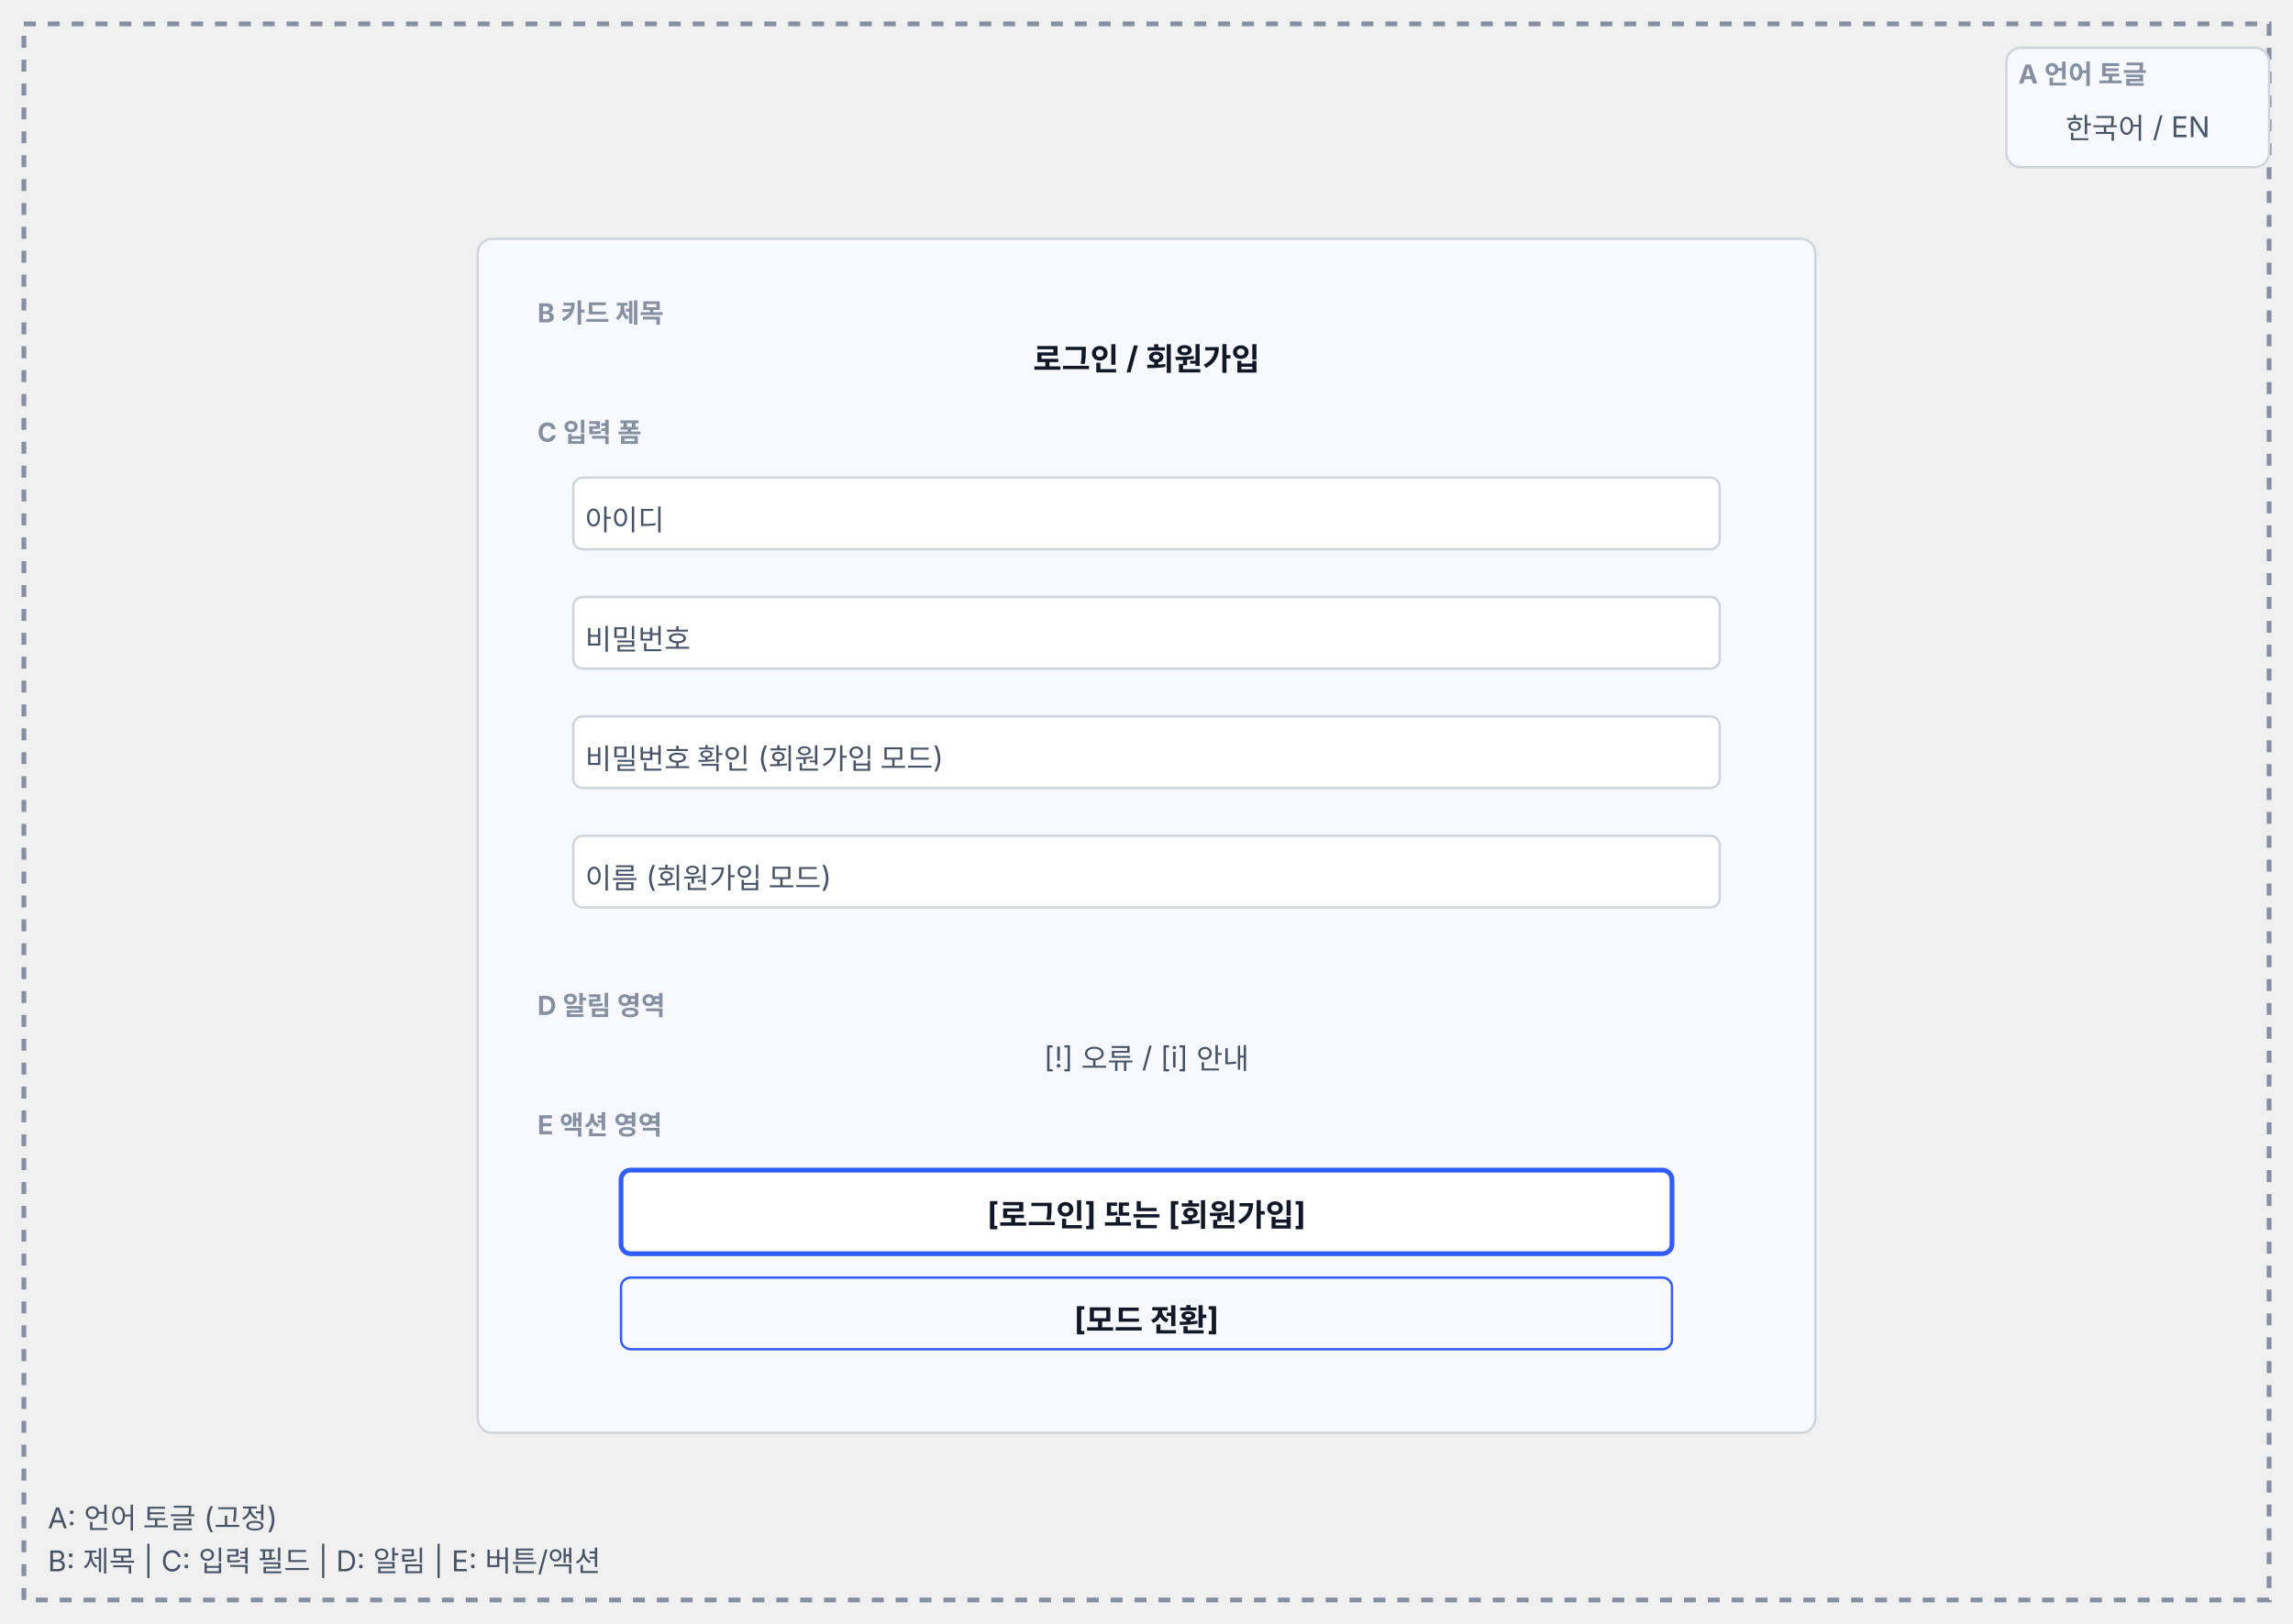
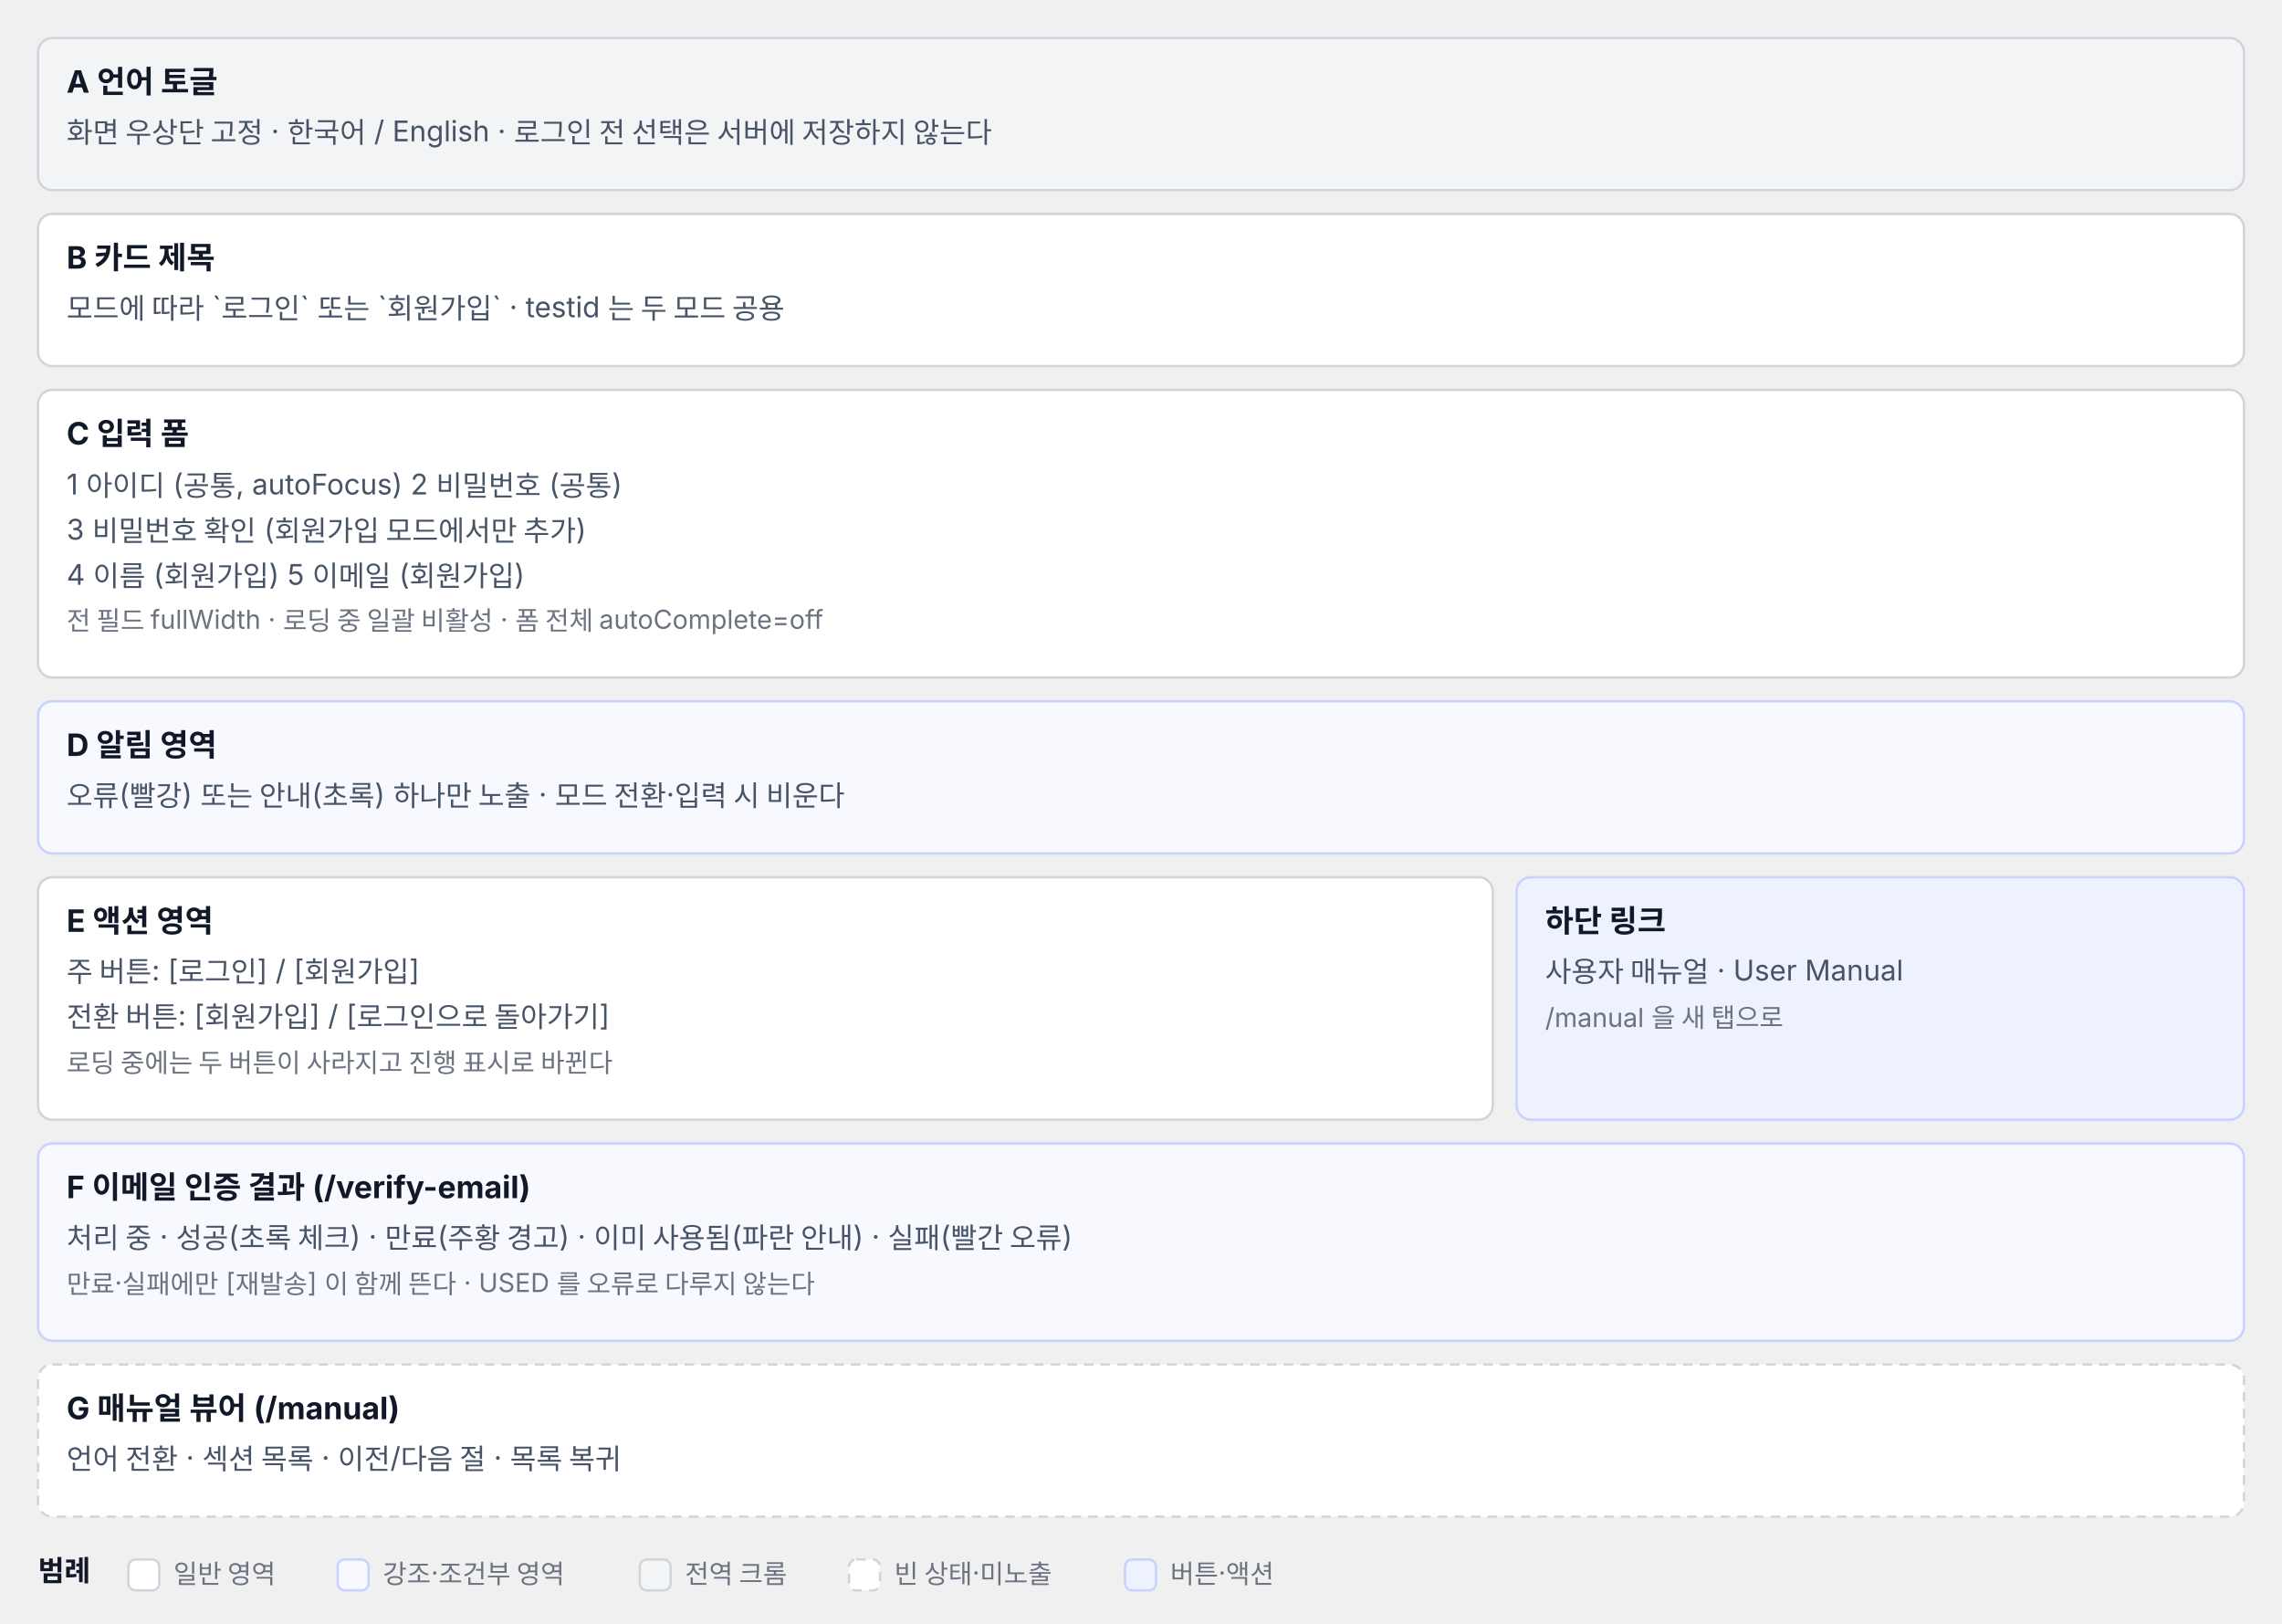
- <svg xmlns="http://www.w3.org/2000/svg" viewBox="0 0 960 680" width="100%">
+ <svg xmlns="http://www.w3.org/2000/svg" viewBox="0 0 960 683" width="100%" role="img" aria-label="S0 로그인·계정 화면 배치">
  <defs>
    <style>
-       text { font-family: -apple-system, 'Malgun Gothic', sans-serif; }
-       .label-title { font-size: 13px; font-weight: bold; fill: #111827; }
-       .label-desc { font-size: 12px; fill: #475467; }
-       .area-box { stroke: #d0d5dd; fill: #f7f9ff; stroke-width: 1; rx: 6; }
-       .frame { stroke: #8590a2; stroke-width: 2; fill: none; stroke-dasharray: 5,5; }
-       .area-label { font-size: 11px; fill: #8590a2; font-weight: bold; }
+     .bx    { fill:#fff; stroke:#d0d5dd; stroke-width:1 }
+     .bx-ac { fill:#f7f9ff; stroke:#c7d2fe; stroke-width:1 }
+     .bx-ch { fill:#f3f4f6; stroke:#d0d5dd; stroke-width:1 }
+     .bx-dq { fill:#fff; stroke:#d0d5dd; stroke-width:1; stroke-dasharray:4 3 }
+     .bx-bt { fill:#eef2ff; stroke:#c7d2fe; stroke-width:1 }
+     .bx-hd { fill:#f9fafb; stroke:#e5e7eb; stroke-width:1 }
+     .area  { font-family:-apple-system,'Malgun Gothic',sans-serif; font-size:13px; font-weight:bold; fill:#111827 }
+     .desc  { font-family:-apple-system,'Malgun Gothic',sans-serif; font-size:12px; fill:#475467 }
+     .tiny  { font-family:-apple-system,'Malgun Gothic',sans-serif; font-size:11px; fill:#6b7280 }
+     .strong{ font-family:-apple-system,'Malgun Gothic',sans-serif; font-size:12px; font-weight:bold; fill:#111827 }
    </style>
  </defs>
-   <rect class="frame" x="10" y="10" width="940" height="660" />
-   <rect class="area-box" x="840" y="20" width="110" height="50" />
-   <text class="area-label" x="845" y="35">A 언어 토글</text>
-   <text class="label-desc" x="895" y="58" text-anchor="middle">한국어 / EN</text>
-   <rect class="area-box" x="200" y="100" width="560" height="500" />
-   <rect x="220" y="120" width="520" height="40" fill="none" />
-   <text class="area-label" x="225" y="135">B 카드 제목</text>
-   <text class="label-title" x="480" y="155" text-anchor="middle">로그인 / 회원가입</text>
-   <rect x="220" y="170" width="520" height="230" fill="none" />
-   <text class="area-label" x="225" y="185">C 입력 폼</text>
-   <rect x="240" y="200" width="480" height="30" stroke="#d0d5dd" fill="#fff" rx="4" stroke-width="1" />
-   <text class="label-desc" x="245" y="222">아이디</text>
-   <rect x="240" y="250" width="480" height="30" stroke="#d0d5dd" fill="#fff" rx="4" stroke-width="1" />
-   <text class="label-desc" x="245" y="272">비밀번호</text>
-   <rect x="240" y="300" width="480" height="30" stroke="#d0d5dd" fill="#fff" rx="4" stroke-width="1" />
-   <text class="label-desc" x="245" y="322">비밀번호 확인 (회원가입 모드)</text>
-   <rect x="240" y="350" width="480" height="30" stroke="#d0d5dd" fill="#fff" rx="4" stroke-width="1" />
-   <text class="label-desc" x="245" y="372">이름 (회원가입 모드)</text>
-   <rect x="220" y="410" width="520" height="40" fill="none" />
-   <text class="area-label" x="225" y="425">D 알림 영역</text>
-   <text class="label-desc" x="480" y="447" text-anchor="middle">[!] 오류 / [i] 안내</text>
-   <rect x="220" y="460" width="520" height="110" fill="none" />
-   <text class="area-label" x="225" y="475">E 액션 영역</text>
-   <rect x="260" y="490" width="440" height="35" stroke="#315efb" fill="#fff" rx="4" stroke-width="2" />
-   <text class="label-title" x="480" y="513" text-anchor="middle">[로그인] 또는 [회원가입]</text>
-   <rect x="260" y="535" width="440" height="30" stroke="#315efb" fill="#f7f9ff" rx="4" stroke-width="1" />
-   <text class="label-title" x="480" y="557" text-anchor="middle">[모드 전환]</text>
-   <text class="label-desc" x="20" y="640" font-size="11">A: 언어 토글 (고정)</text>
-   <text class="label-desc" x="20" y="658" font-size="11">B: 제목 | C: 입력 필드 | D: 알림 | E: 버튼/액션</text>
+   <rect class="bx-ch" x="16" y="16" width="928" height="64" rx="6" />
+   <text class="area" x="28" y="39">A 언어 토글</text>
+   <text class="desc" x="28" y="60">화면 우상단 고정 · 한국어 / English · 로그인 전 선택은 서버에 저장하지 않는다</text>
+   <rect class="bx" x="16" y="90" width="928" height="64" rx="6" />
+   <text class="area" x="28" y="113">B 카드 제목</text>
+   <text class="desc" x="28" y="134">모드에 따라 `로그인` 또는 `회원가입` · testid 는 두 모드 공용</text>
+   <rect class="bx" x="16" y="164" width="928" height="121" rx="6" />
+   <text class="area" x="28" y="187">C 입력 폼</text>
+   <text class="desc" x="28" y="208">1 아이디 (공통, autoFocus)      2 비밀번호 (공통)</text>
+   <text class="desc" x="28" y="227">3 비밀번호 확인 (회원가입 모드에서만 추가)</text>
+   <text class="desc" x="28" y="246">4 이름 (회원가입)              5 이메일 (회원가입)</text>
+   <text class="tiny" x="28" y="265">전 필드 fullWidth · 로딩 중 일괄 비활성 · 폼 전체 autoComplete=off</text>
+   <rect class="bx-ac" x="16" y="295" width="928" height="64" rx="6" />
+   <text class="area" x="28" y="318">D 알림 영역</text>
+   <text class="desc" x="28" y="339">오류(빨강) 또는 안내(초록) 하나만 노출 · 모드 전환·입력 시 비운다</text>
+   <rect class="bx" x="16" y="369" width="612" height="102" rx="6" />
+   <text class="area" x="28" y="392">E 액션 영역</text>
+   <text class="desc" x="28" y="413">주 버튼: [로그인] / [회원가입]</text>
+   <text class="desc" x="28" y="432">전환 버튼: [회원가입] / [로그인으로 돌아가기]</text>
+   <text class="tiny" x="28" y="451">로딩 중에는 두 버튼이 사라지고 진행 표시로 바뀐다</text>
+   <rect class="bx-bt" x="638" y="369" width="306" height="102" rx="6" />
+   <text class="area" x="650" y="392">하단 링크</text>
+   <text class="desc" x="650" y="413">사용자 매뉴얼 · User Manual</text>
+   <text class="tiny" x="650" y="432">/manual 을 새 탭으로</text>
+   <rect class="bx-ac" x="16" y="481" width="928" height="83" rx="6" />
+   <text class="area" x="28" y="504">F 이메일 인증 결과 (/verify-email)</text>
+   <text class="desc" x="28" y="525">처리 중 · 성공(초록 체크) · 만료(주황 경고) · 이미 사용됨(파란 안내) · 실패(빨간 오류)</text>
+   <text class="tiny" x="28" y="544">만료·실패에만 [재발송] 이 함께 뜬다 · USED 를 오류로 다루지 않는다</text>
+   <rect class="bx-dq" x="16" y="574" width="928" height="64" rx="6" />
+   <text class="area" x="28" y="597">G 매뉴얼 뷰어 (/manual)</text>
+   <text class="desc" x="28" y="618">언어 전환 · 섹션 목록 · 이전/다음 절 · 목록 복귀</text>
+   <text class="strong" x="16" y="665">범례</text>
+   <rect class="bx" x="54" y="656" width="13" height="13" rx="3" />
+   <text class="tiny" x="73" y="666">일반 영역</text>
+   <rect class="bx-ac" x="142.05" y="656" width="13" height="13" rx="3" />
+   <text class="tiny" x="161.05" y="666">강조·조건부 영역</text>
+   <rect class="bx-ch" x="269.15" y="656" width="13" height="13" rx="3" />
+   <text class="tiny" x="288.15" y="666">전역 크롬</text>
+   <rect class="bx-dq" x="357.2" y="656" width="13" height="13" rx="3" />
+   <text class="tiny" x="376.2" y="666">빈 상태·미노출</text>
+   <rect class="bx-bt" x="473.3" y="656" width="13" height="13" rx="3" />
+   <text class="tiny" x="492.3" y="666">버튼·액션</text>
</svg>
